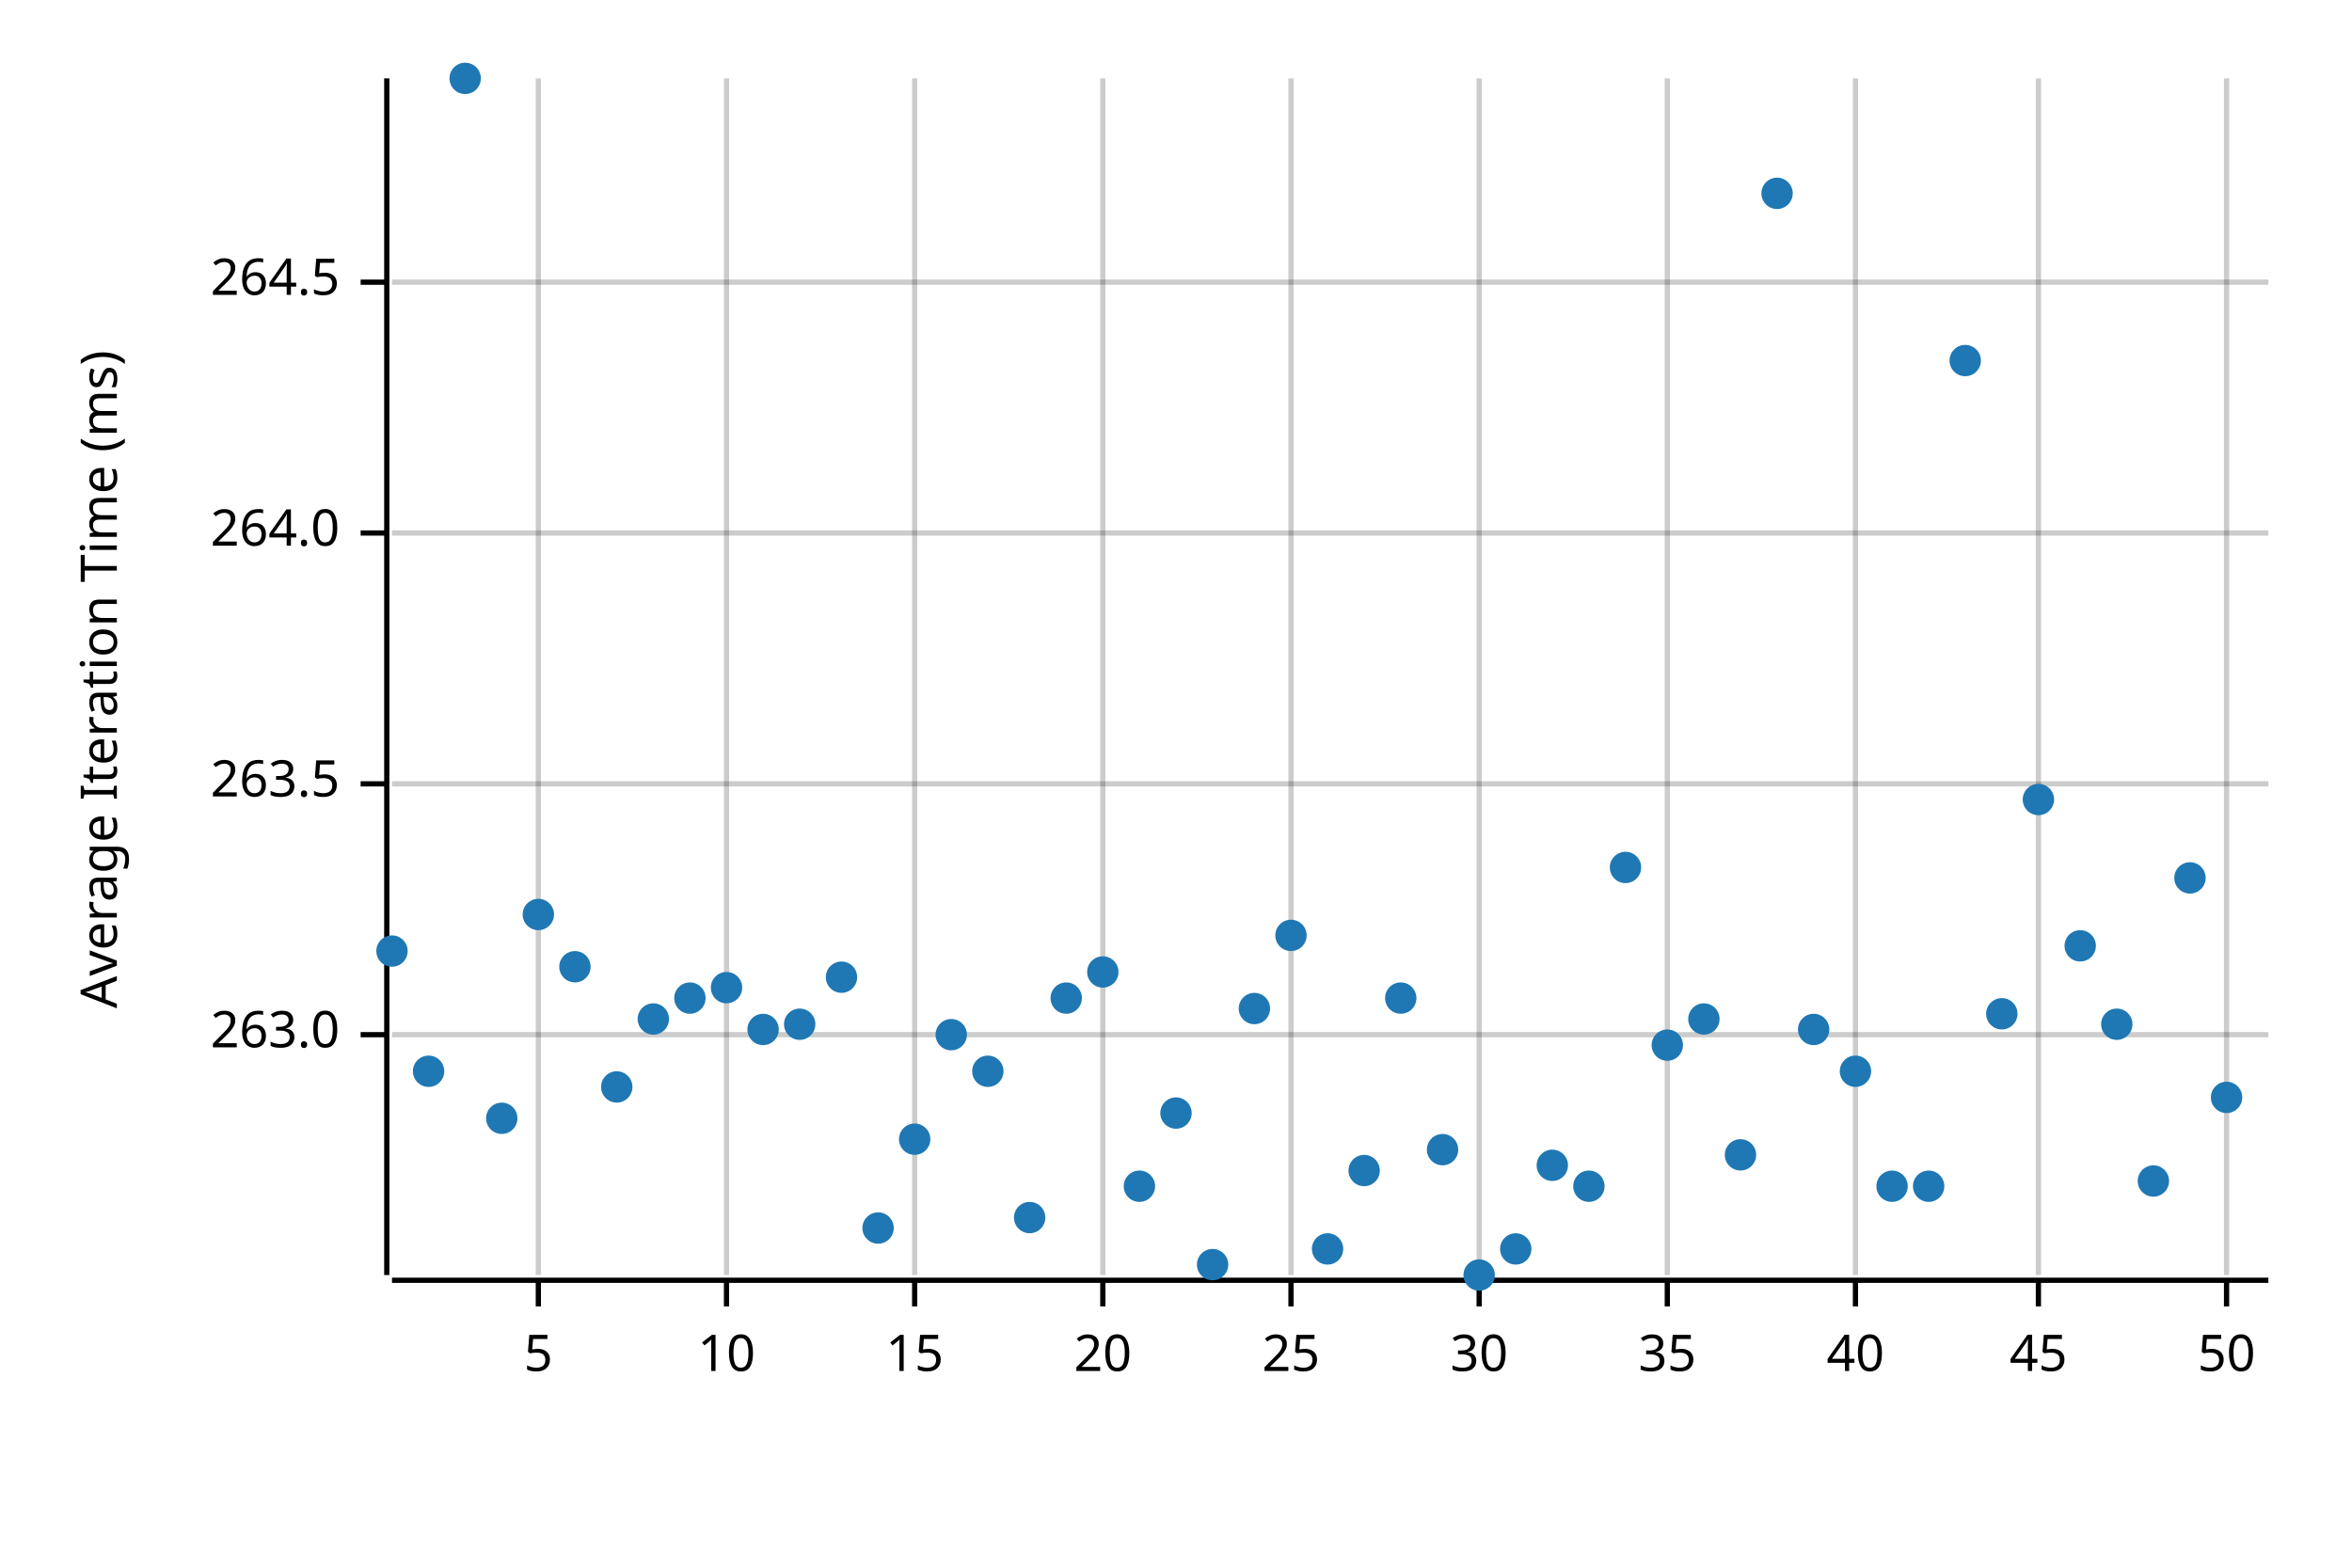
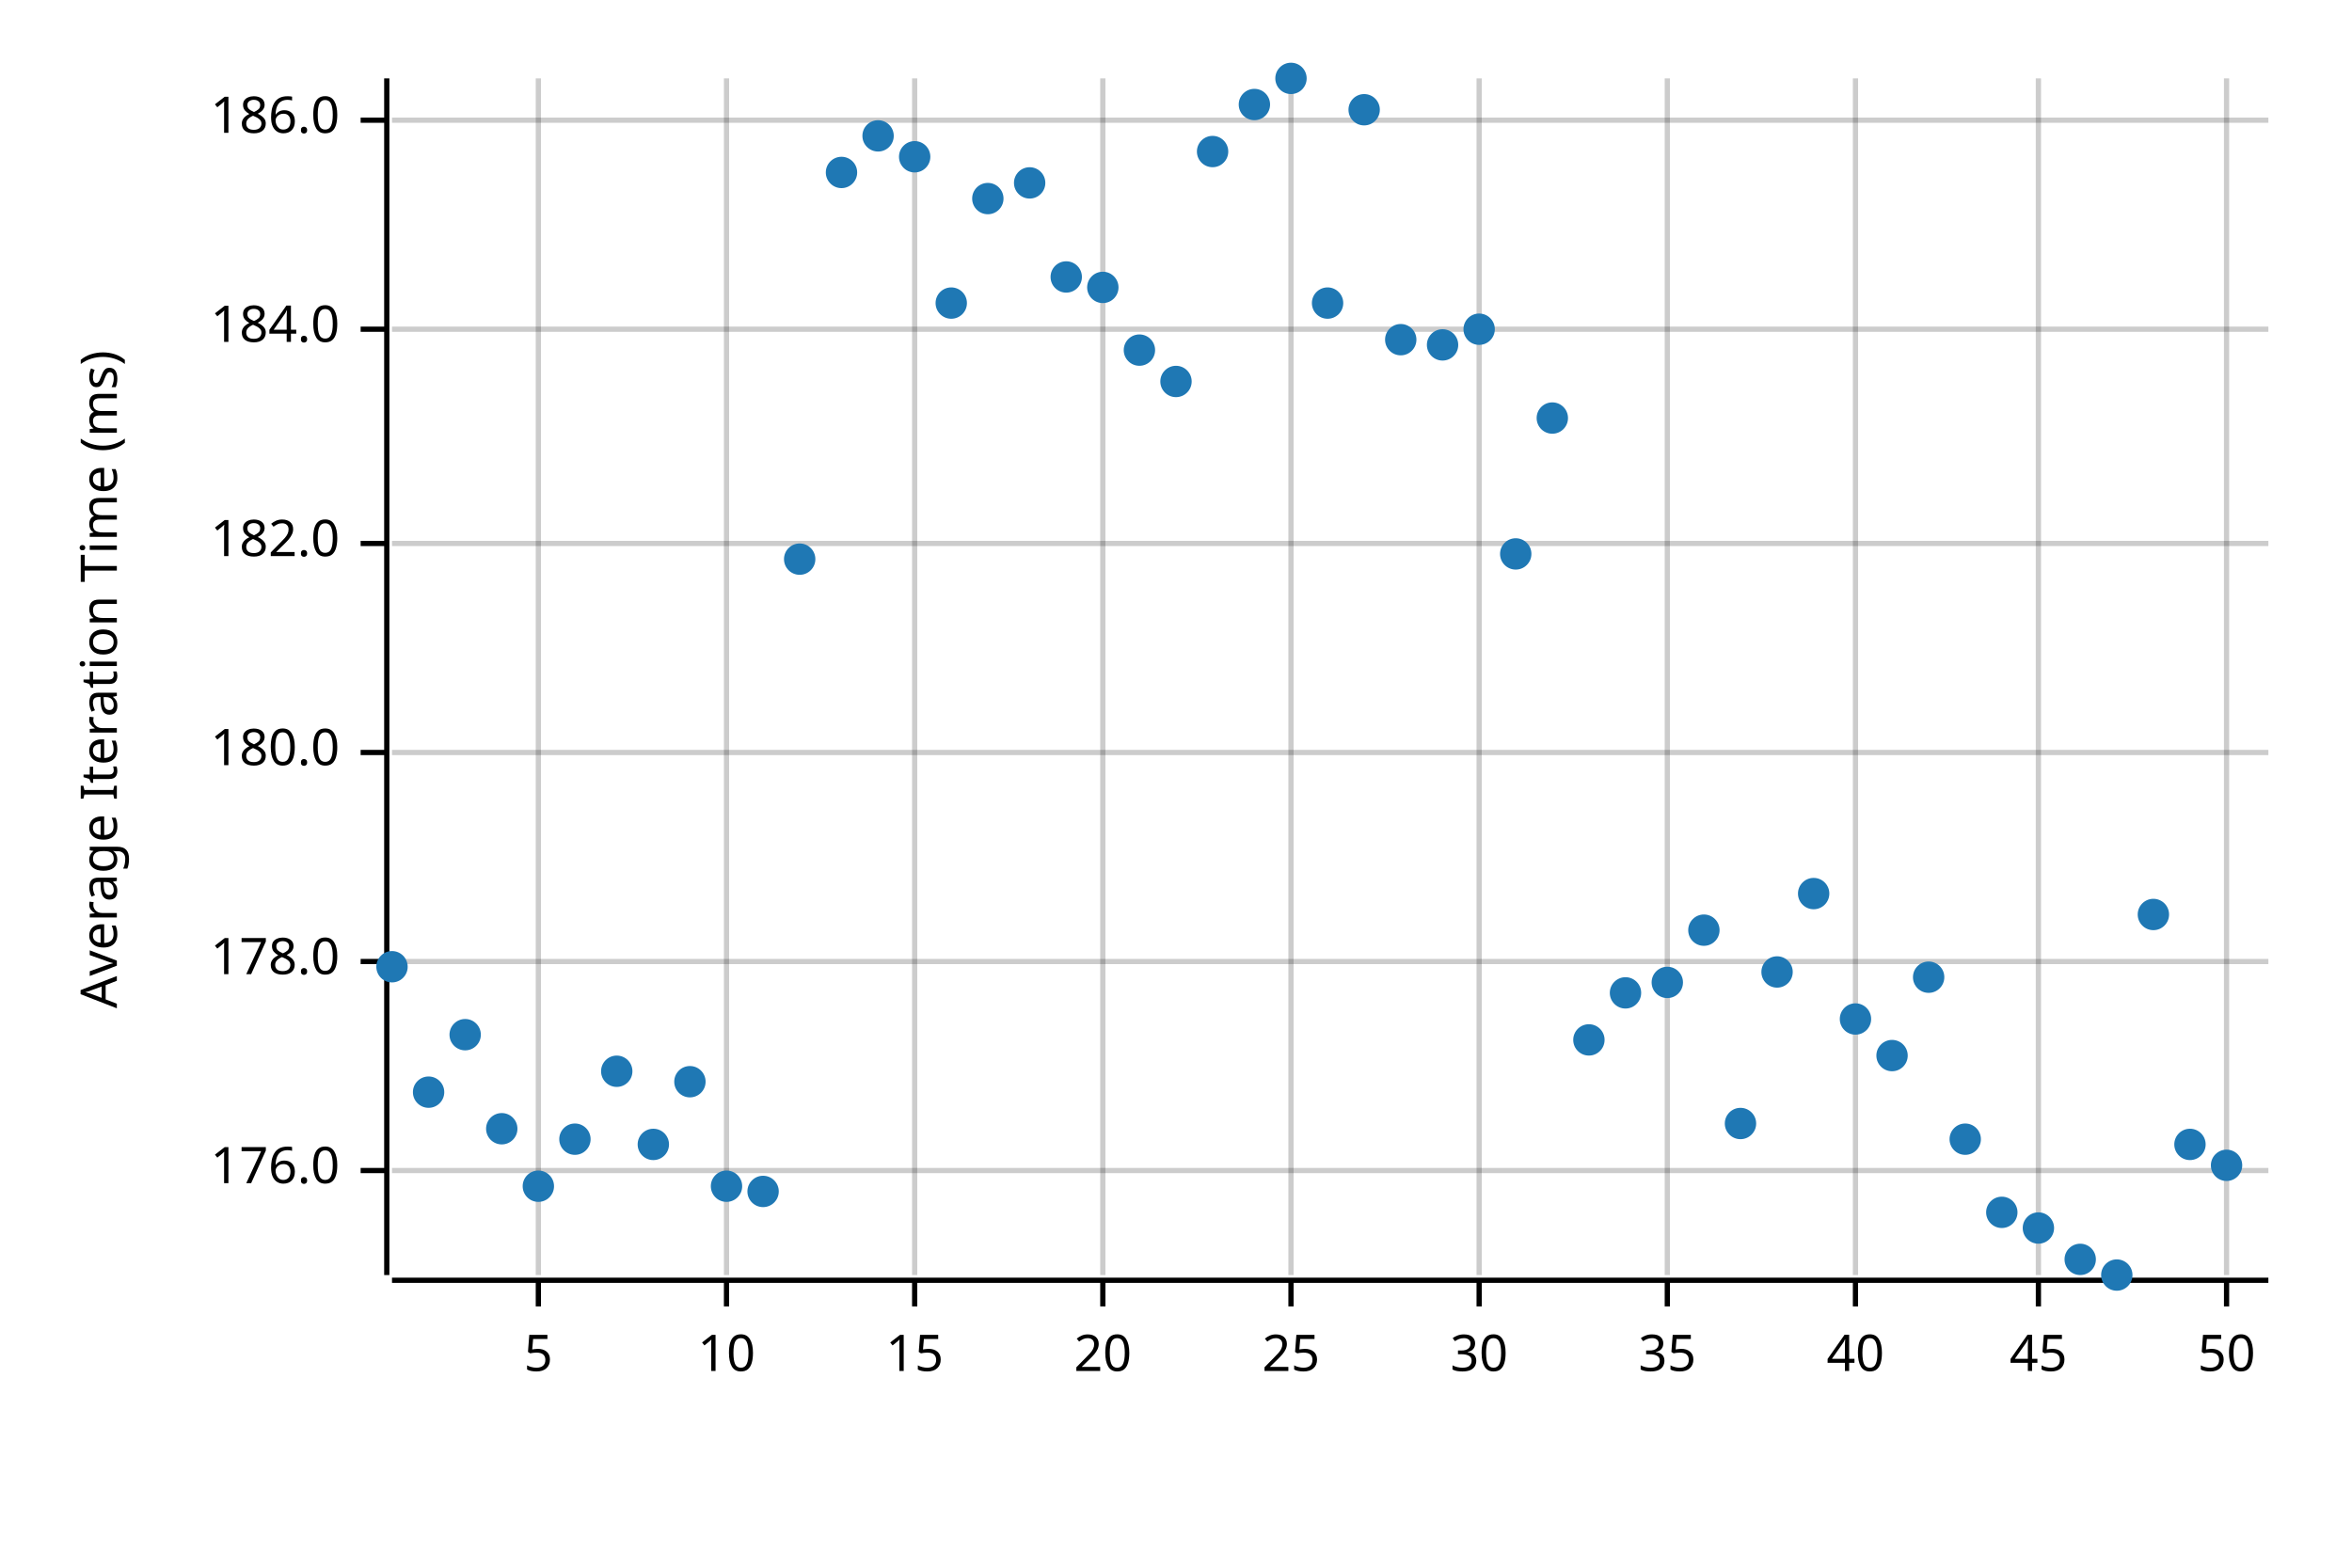
<svg xmlns="http://www.w3.org/2000/svg" width="450" height="300" viewBox="0 0 450 300">
  <text x="15" y="130" dy="0.76em" text-anchor="middle" font-family="sans-serif" font-size="9.677" opacity="1" fill="#000000" transform="rotate(270, 15, 130)">
Average Iteration Time (ms)
</text>
  <line opacity="0.2" stroke="#000000" stroke-width="1" x1="103" y1="244" x2="103" y2="15" />
  <line opacity="0.2" stroke="#000000" stroke-width="1" x1="139" y1="244" x2="139" y2="15" />
  <line opacity="0.2" stroke="#000000" stroke-width="1" x1="175" y1="244" x2="175" y2="15" />
  <line opacity="0.2" stroke="#000000" stroke-width="1" x1="211" y1="244" x2="211" y2="15" />
  <line opacity="0.2" stroke="#000000" stroke-width="1" x1="247" y1="244" x2="247" y2="15" />
  <line opacity="0.2" stroke="#000000" stroke-width="1" x1="283" y1="244" x2="283" y2="15" />
  <line opacity="0.2" stroke="#000000" stroke-width="1" x1="319" y1="244" x2="319" y2="15" />
  <line opacity="0.2" stroke="#000000" stroke-width="1" x1="355" y1="244" x2="355" y2="15" />
  <line opacity="0.2" stroke="#000000" stroke-width="1" x1="390" y1="244" x2="390" y2="15" />
  <line opacity="0.2" stroke="#000000" stroke-width="1" x1="426" y1="244" x2="426" y2="15" />
-   <line opacity="0.2" stroke="#000000" stroke-width="1" x1="75" y1="198" x2="434" y2="198" />
-   <line opacity="0.2" stroke="#000000" stroke-width="1" x1="75" y1="150" x2="434" y2="150" />
-   <line opacity="0.2" stroke="#000000" stroke-width="1" x1="75" y1="102" x2="434" y2="102" />
-   <line opacity="0.2" stroke="#000000" stroke-width="1" x1="75" y1="54" x2="434" y2="54" />
+   <line opacity="0.2" stroke="#000000" stroke-width="1" x1="75" y1="224" x2="434" y2="224" />
+   <line opacity="0.2" stroke="#000000" stroke-width="1" x1="75" y1="184" x2="434" y2="184" />
+   <line opacity="0.2" stroke="#000000" stroke-width="1" x1="75" y1="144" x2="434" y2="144" />
+   <line opacity="0.2" stroke="#000000" stroke-width="1" x1="75" y1="104" x2="434" y2="104" />
+   <line opacity="0.2" stroke="#000000" stroke-width="1" x1="75" y1="63" x2="434" y2="63" />
+   <line opacity="0.2" stroke="#000000" stroke-width="1" x1="75" y1="23" x2="434" y2="23" />
  <polyline fill="none" opacity="1" stroke="#000000" stroke-width="1" points="74,15 74,244 " />
-   <text x="65" y="198" dy="0.5ex" text-anchor="end" font-family="sans-serif" font-size="9.677" opacity="1" fill="#000000">
- 263.0
+   <text x="65" y="224" dy="0.5ex" text-anchor="end" font-family="sans-serif" font-size="9.677" opacity="1" fill="#000000">
+ 176.0
</text>
-   <polyline fill="none" opacity="1" stroke="#000000" stroke-width="1" points="69,198 74,198 " />
-   <text x="65" y="150" dy="0.5ex" text-anchor="end" font-family="sans-serif" font-size="9.677" opacity="1" fill="#000000">
- 263.5
+   <polyline fill="none" opacity="1" stroke="#000000" stroke-width="1" points="69,224 74,224 " />
+   <text x="65" y="184" dy="0.5ex" text-anchor="end" font-family="sans-serif" font-size="9.677" opacity="1" fill="#000000">
+ 178.0
</text>
-   <polyline fill="none" opacity="1" stroke="#000000" stroke-width="1" points="69,150 74,150 " />
-   <text x="65" y="102" dy="0.5ex" text-anchor="end" font-family="sans-serif" font-size="9.677" opacity="1" fill="#000000">
- 264.0
+   <polyline fill="none" opacity="1" stroke="#000000" stroke-width="1" points="69,184 74,184 " />
+   <text x="65" y="144" dy="0.5ex" text-anchor="end" font-family="sans-serif" font-size="9.677" opacity="1" fill="#000000">
+ 180.0
</text>
-   <polyline fill="none" opacity="1" stroke="#000000" stroke-width="1" points="69,102 74,102 " />
-   <text x="65" y="54" dy="0.5ex" text-anchor="end" font-family="sans-serif" font-size="9.677" opacity="1" fill="#000000">
- 264.5
+   <polyline fill="none" opacity="1" stroke="#000000" stroke-width="1" points="69,144 74,144 " />
+   <text x="65" y="104" dy="0.5ex" text-anchor="end" font-family="sans-serif" font-size="9.677" opacity="1" fill="#000000">
+ 182.0
</text>
-   <polyline fill="none" opacity="1" stroke="#000000" stroke-width="1" points="69,54 74,54 " />
+   <polyline fill="none" opacity="1" stroke="#000000" stroke-width="1" points="69,104 74,104 " />
+   <text x="65" y="63" dy="0.5ex" text-anchor="end" font-family="sans-serif" font-size="9.677" opacity="1" fill="#000000">
+ 184.0
+ </text>
+   <polyline fill="none" opacity="1" stroke="#000000" stroke-width="1" points="69,63 74,63 " />
+   <text x="65" y="23" dy="0.5ex" text-anchor="end" font-family="sans-serif" font-size="9.677" opacity="1" fill="#000000">
+ 186.0
+ </text>
+   <polyline fill="none" opacity="1" stroke="#000000" stroke-width="1" points="69,23 74,23 " />
  <polyline fill="none" opacity="1" stroke="#000000" stroke-width="1" points="75,245 434,245 " />
  <text x="103" y="255" dy="0.76em" text-anchor="middle" font-family="sans-serif" font-size="9.677" opacity="1" fill="#000000">
5
</text>
  <polyline fill="none" opacity="1" stroke="#000000" stroke-width="1" points="103,245 103,250 " />
  <text x="139" y="255" dy="0.76em" text-anchor="middle" font-family="sans-serif" font-size="9.677" opacity="1" fill="#000000">
10
</text>
  <polyline fill="none" opacity="1" stroke="#000000" stroke-width="1" points="139,245 139,250 " />
  <text x="175" y="255" dy="0.76em" text-anchor="middle" font-family="sans-serif" font-size="9.677" opacity="1" fill="#000000">
15
</text>
  <polyline fill="none" opacity="1" stroke="#000000" stroke-width="1" points="175,245 175,250 " />
  <text x="211" y="255" dy="0.76em" text-anchor="middle" font-family="sans-serif" font-size="9.677" opacity="1" fill="#000000">
20
</text>
  <polyline fill="none" opacity="1" stroke="#000000" stroke-width="1" points="211,245 211,250 " />
  <text x="247" y="255" dy="0.76em" text-anchor="middle" font-family="sans-serif" font-size="9.677" opacity="1" fill="#000000">
25
</text>
  <polyline fill="none" opacity="1" stroke="#000000" stroke-width="1" points="247,245 247,250 " />
  <text x="283" y="255" dy="0.76em" text-anchor="middle" font-family="sans-serif" font-size="9.677" opacity="1" fill="#000000">
30
</text>
  <polyline fill="none" opacity="1" stroke="#000000" stroke-width="1" points="283,245 283,250 " />
  <text x="319" y="255" dy="0.76em" text-anchor="middle" font-family="sans-serif" font-size="9.677" opacity="1" fill="#000000">
35
</text>
  <polyline fill="none" opacity="1" stroke="#000000" stroke-width="1" points="319,245 319,250 " />
  <text x="355" y="255" dy="0.76em" text-anchor="middle" font-family="sans-serif" font-size="9.677" opacity="1" fill="#000000">
40
</text>
  <polyline fill="none" opacity="1" stroke="#000000" stroke-width="1" points="355,245 355,250 " />
  <text x="390" y="255" dy="0.76em" text-anchor="middle" font-family="sans-serif" font-size="9.677" opacity="1" fill="#000000">
45
</text>
  <polyline fill="none" opacity="1" stroke="#000000" stroke-width="1" points="390,245 390,250 " />
  <text x="426" y="255" dy="0.76em" text-anchor="middle" font-family="sans-serif" font-size="9.677" opacity="1" fill="#000000">
50
</text>
  <polyline fill="none" opacity="1" stroke="#000000" stroke-width="1" points="426,245 426,250 " />
-   <circle cx="75" cy="182" r="3" opacity="1" fill="#1F78B4" stroke="none" stroke-width="1" />
-   <circle cx="82" cy="205" r="3" opacity="1" fill="#1F78B4" stroke="none" stroke-width="1" />
-   <circle cx="89" cy="15" r="3" opacity="1" fill="#1F78B4" stroke="none" stroke-width="1" />
-   <circle cx="96" cy="214" r="3" opacity="1" fill="#1F78B4" stroke="none" stroke-width="1" />
-   <circle cx="103" cy="175" r="3" opacity="1" fill="#1F78B4" stroke="none" stroke-width="1" />
-   <circle cx="110" cy="185" r="3" opacity="1" fill="#1F78B4" stroke="none" stroke-width="1" />
-   <circle cx="118" cy="208" r="3" opacity="1" fill="#1F78B4" stroke="none" stroke-width="1" />
-   <circle cx="125" cy="195" r="3" opacity="1" fill="#1F78B4" stroke="none" stroke-width="1" />
-   <circle cx="132" cy="191" r="3" opacity="1" fill="#1F78B4" stroke="none" stroke-width="1" />
-   <circle cx="139" cy="189" r="3" opacity="1" fill="#1F78B4" stroke="none" stroke-width="1" />
-   <circle cx="146" cy="197" r="3" opacity="1" fill="#1F78B4" stroke="none" stroke-width="1" />
-   <circle cx="153" cy="196" r="3" opacity="1" fill="#1F78B4" stroke="none" stroke-width="1" />
-   <circle cx="161" cy="187" r="3" opacity="1" fill="#1F78B4" stroke="none" stroke-width="1" />
-   <circle cx="168" cy="235" r="3" opacity="1" fill="#1F78B4" stroke="none" stroke-width="1" />
-   <circle cx="175" cy="218" r="3" opacity="1" fill="#1F78B4" stroke="none" stroke-width="1" />
-   <circle cx="182" cy="198" r="3" opacity="1" fill="#1F78B4" stroke="none" stroke-width="1" />
-   <circle cx="189" cy="205" r="3" opacity="1" fill="#1F78B4" stroke="none" stroke-width="1" />
-   <circle cx="197" cy="233" r="3" opacity="1" fill="#1F78B4" stroke="none" stroke-width="1" />
-   <circle cx="204" cy="191" r="3" opacity="1" fill="#1F78B4" stroke="none" stroke-width="1" />
-   <circle cx="211" cy="186" r="3" opacity="1" fill="#1F78B4" stroke="none" stroke-width="1" />
-   <circle cx="218" cy="227" r="3" opacity="1" fill="#1F78B4" stroke="none" stroke-width="1" />
-   <circle cx="225" cy="213" r="3" opacity="1" fill="#1F78B4" stroke="none" stroke-width="1" />
-   <circle cx="232" cy="242" r="3" opacity="1" fill="#1F78B4" stroke="none" stroke-width="1" />
-   <circle cx="240" cy="193" r="3" opacity="1" fill="#1F78B4" stroke="none" stroke-width="1" />
-   <circle cx="247" cy="179" r="3" opacity="1" fill="#1F78B4" stroke="none" stroke-width="1" />
-   <circle cx="254" cy="239" r="3" opacity="1" fill="#1F78B4" stroke="none" stroke-width="1" />
-   <circle cx="261" cy="224" r="3" opacity="1" fill="#1F78B4" stroke="none" stroke-width="1" />
-   <circle cx="268" cy="191" r="3" opacity="1" fill="#1F78B4" stroke="none" stroke-width="1" />
-   <circle cx="276" cy="220" r="3" opacity="1" fill="#1F78B4" stroke="none" stroke-width="1" />
-   <circle cx="283" cy="244" r="3" opacity="1" fill="#1F78B4" stroke="none" stroke-width="1" />
-   <circle cx="290" cy="239" r="3" opacity="1" fill="#1F78B4" stroke="none" stroke-width="1" />
-   <circle cx="297" cy="223" r="3" opacity="1" fill="#1F78B4" stroke="none" stroke-width="1" />
-   <circle cx="304" cy="227" r="3" opacity="1" fill="#1F78B4" stroke="none" stroke-width="1" />
-   <circle cx="311" cy="166" r="3" opacity="1" fill="#1F78B4" stroke="none" stroke-width="1" />
-   <circle cx="319" cy="200" r="3" opacity="1" fill="#1F78B4" stroke="none" stroke-width="1" />
-   <circle cx="326" cy="195" r="3" opacity="1" fill="#1F78B4" stroke="none" stroke-width="1" />
-   <circle cx="333" cy="221" r="3" opacity="1" fill="#1F78B4" stroke="none" stroke-width="1" />
-   <circle cx="340" cy="37" r="3" opacity="1" fill="#1F78B4" stroke="none" stroke-width="1" />
-   <circle cx="347" cy="197" r="3" opacity="1" fill="#1F78B4" stroke="none" stroke-width="1" />
-   <circle cx="355" cy="205" r="3" opacity="1" fill="#1F78B4" stroke="none" stroke-width="1" />
-   <circle cx="362" cy="227" r="3" opacity="1" fill="#1F78B4" stroke="none" stroke-width="1" />
-   <circle cx="369" cy="227" r="3" opacity="1" fill="#1F78B4" stroke="none" stroke-width="1" />
-   <circle cx="376" cy="69" r="3" opacity="1" fill="#1F78B4" stroke="none" stroke-width="1" />
-   <circle cx="383" cy="194" r="3" opacity="1" fill="#1F78B4" stroke="none" stroke-width="1" />
-   <circle cx="390" cy="153" r="3" opacity="1" fill="#1F78B4" stroke="none" stroke-width="1" />
-   <circle cx="398" cy="181" r="3" opacity="1" fill="#1F78B4" stroke="none" stroke-width="1" />
-   <circle cx="405" cy="196" r="3" opacity="1" fill="#1F78B4" stroke="none" stroke-width="1" />
-   <circle cx="412" cy="226" r="3" opacity="1" fill="#1F78B4" stroke="none" stroke-width="1" />
-   <circle cx="419" cy="168" r="3" opacity="1" fill="#1F78B4" stroke="none" stroke-width="1" />
-   <circle cx="426" cy="210" r="3" opacity="1" fill="#1F78B4" stroke="none" stroke-width="1" />
+   <circle cx="75" cy="185" r="3" opacity="1" fill="#1F78B4" stroke="none" stroke-width="1" />
+   <circle cx="82" cy="209" r="3" opacity="1" fill="#1F78B4" stroke="none" stroke-width="1" />
+   <circle cx="89" cy="198" r="3" opacity="1" fill="#1F78B4" stroke="none" stroke-width="1" />
+   <circle cx="96" cy="216" r="3" opacity="1" fill="#1F78B4" stroke="none" stroke-width="1" />
+   <circle cx="103" cy="227" r="3" opacity="1" fill="#1F78B4" stroke="none" stroke-width="1" />
+   <circle cx="110" cy="218" r="3" opacity="1" fill="#1F78B4" stroke="none" stroke-width="1" />
+   <circle cx="118" cy="205" r="3" opacity="1" fill="#1F78B4" stroke="none" stroke-width="1" />
+   <circle cx="125" cy="219" r="3" opacity="1" fill="#1F78B4" stroke="none" stroke-width="1" />
+   <circle cx="132" cy="207" r="3" opacity="1" fill="#1F78B4" stroke="none" stroke-width="1" />
+   <circle cx="139" cy="227" r="3" opacity="1" fill="#1F78B4" stroke="none" stroke-width="1" />
+   <circle cx="146" cy="228" r="3" opacity="1" fill="#1F78B4" stroke="none" stroke-width="1" />
+   <circle cx="153" cy="107" r="3" opacity="1" fill="#1F78B4" stroke="none" stroke-width="1" />
+   <circle cx="161" cy="33" r="3" opacity="1" fill="#1F78B4" stroke="none" stroke-width="1" />
+   <circle cx="168" cy="26" r="3" opacity="1" fill="#1F78B4" stroke="none" stroke-width="1" />
+   <circle cx="175" cy="30" r="3" opacity="1" fill="#1F78B4" stroke="none" stroke-width="1" />
+   <circle cx="182" cy="58" r="3" opacity="1" fill="#1F78B4" stroke="none" stroke-width="1" />
+   <circle cx="189" cy="38" r="3" opacity="1" fill="#1F78B4" stroke="none" stroke-width="1" />
+   <circle cx="197" cy="35" r="3" opacity="1" fill="#1F78B4" stroke="none" stroke-width="1" />
+   <circle cx="204" cy="53" r="3" opacity="1" fill="#1F78B4" stroke="none" stroke-width="1" />
+   <circle cx="211" cy="55" r="3" opacity="1" fill="#1F78B4" stroke="none" stroke-width="1" />
+   <circle cx="218" cy="67" r="3" opacity="1" fill="#1F78B4" stroke="none" stroke-width="1" />
+   <circle cx="225" cy="73" r="3" opacity="1" fill="#1F78B4" stroke="none" stroke-width="1" />
+   <circle cx="232" cy="29" r="3" opacity="1" fill="#1F78B4" stroke="none" stroke-width="1" />
+   <circle cx="240" cy="20" r="3" opacity="1" fill="#1F78B4" stroke="none" stroke-width="1" />
+   <circle cx="247" cy="15" r="3" opacity="1" fill="#1F78B4" stroke="none" stroke-width="1" />
+   <circle cx="254" cy="58" r="3" opacity="1" fill="#1F78B4" stroke="none" stroke-width="1" />
+   <circle cx="261" cy="21" r="3" opacity="1" fill="#1F78B4" stroke="none" stroke-width="1" />
+   <circle cx="268" cy="65" r="3" opacity="1" fill="#1F78B4" stroke="none" stroke-width="1" />
+   <circle cx="276" cy="66" r="3" opacity="1" fill="#1F78B4" stroke="none" stroke-width="1" />
+   <circle cx="283" cy="63" r="3" opacity="1" fill="#1F78B4" stroke="none" stroke-width="1" />
+   <circle cx="290" cy="106" r="3" opacity="1" fill="#1F78B4" stroke="none" stroke-width="1" />
+   <circle cx="297" cy="80" r="3" opacity="1" fill="#1F78B4" stroke="none" stroke-width="1" />
+   <circle cx="304" cy="199" r="3" opacity="1" fill="#1F78B4" stroke="none" stroke-width="1" />
+   <circle cx="311" cy="190" r="3" opacity="1" fill="#1F78B4" stroke="none" stroke-width="1" />
+   <circle cx="319" cy="188" r="3" opacity="1" fill="#1F78B4" stroke="none" stroke-width="1" />
+   <circle cx="326" cy="178" r="3" opacity="1" fill="#1F78B4" stroke="none" stroke-width="1" />
+   <circle cx="333" cy="215" r="3" opacity="1" fill="#1F78B4" stroke="none" stroke-width="1" />
+   <circle cx="340" cy="186" r="3" opacity="1" fill="#1F78B4" stroke="none" stroke-width="1" />
+   <circle cx="347" cy="171" r="3" opacity="1" fill="#1F78B4" stroke="none" stroke-width="1" />
+   <circle cx="355" cy="195" r="3" opacity="1" fill="#1F78B4" stroke="none" stroke-width="1" />
+   <circle cx="362" cy="202" r="3" opacity="1" fill="#1F78B4" stroke="none" stroke-width="1" />
+   <circle cx="369" cy="187" r="3" opacity="1" fill="#1F78B4" stroke="none" stroke-width="1" />
+   <circle cx="376" cy="218" r="3" opacity="1" fill="#1F78B4" stroke="none" stroke-width="1" />
+   <circle cx="383" cy="232" r="3" opacity="1" fill="#1F78B4" stroke="none" stroke-width="1" />
+   <circle cx="390" cy="235" r="3" opacity="1" fill="#1F78B4" stroke="none" stroke-width="1" />
+   <circle cx="398" cy="241" r="3" opacity="1" fill="#1F78B4" stroke="none" stroke-width="1" />
+   <circle cx="405" cy="244" r="3" opacity="1" fill="#1F78B4" stroke="none" stroke-width="1" />
+   <circle cx="412" cy="175" r="3" opacity="1" fill="#1F78B4" stroke="none" stroke-width="1" />
+   <circle cx="419" cy="219" r="3" opacity="1" fill="#1F78B4" stroke="none" stroke-width="1" />
+   <circle cx="426" cy="223" r="3" opacity="1" fill="#1F78B4" stroke="none" stroke-width="1" />
</svg>
